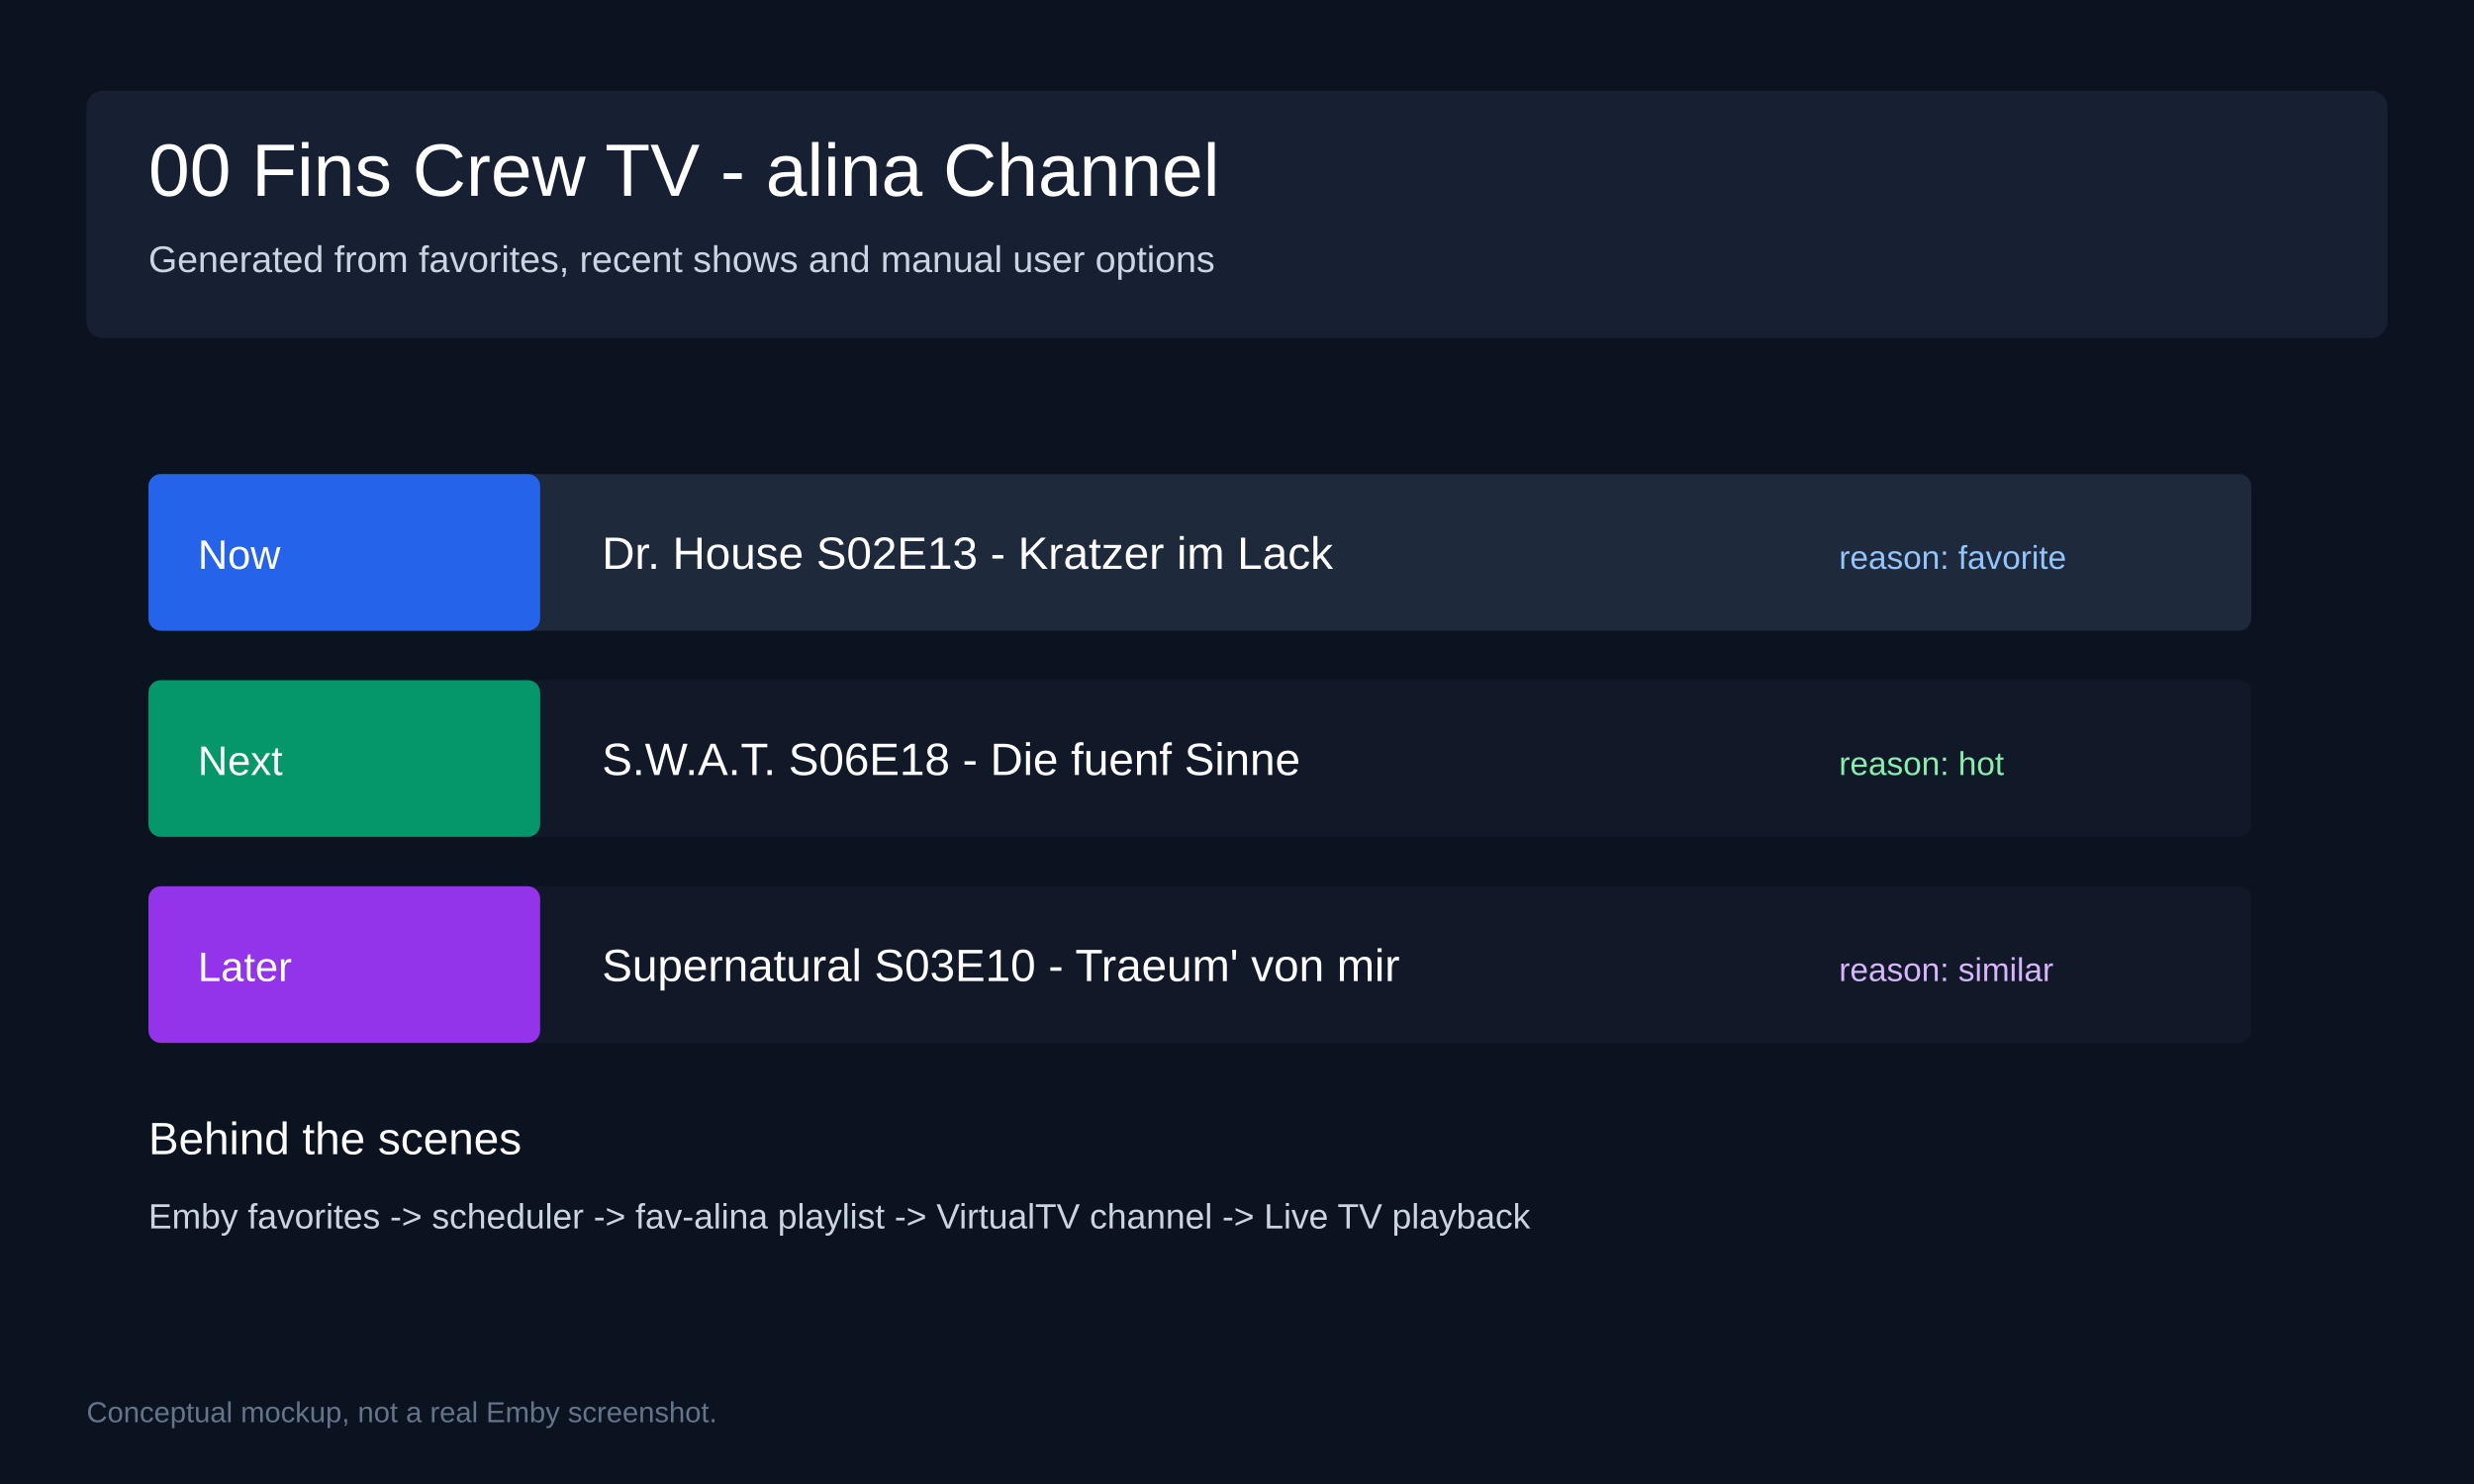
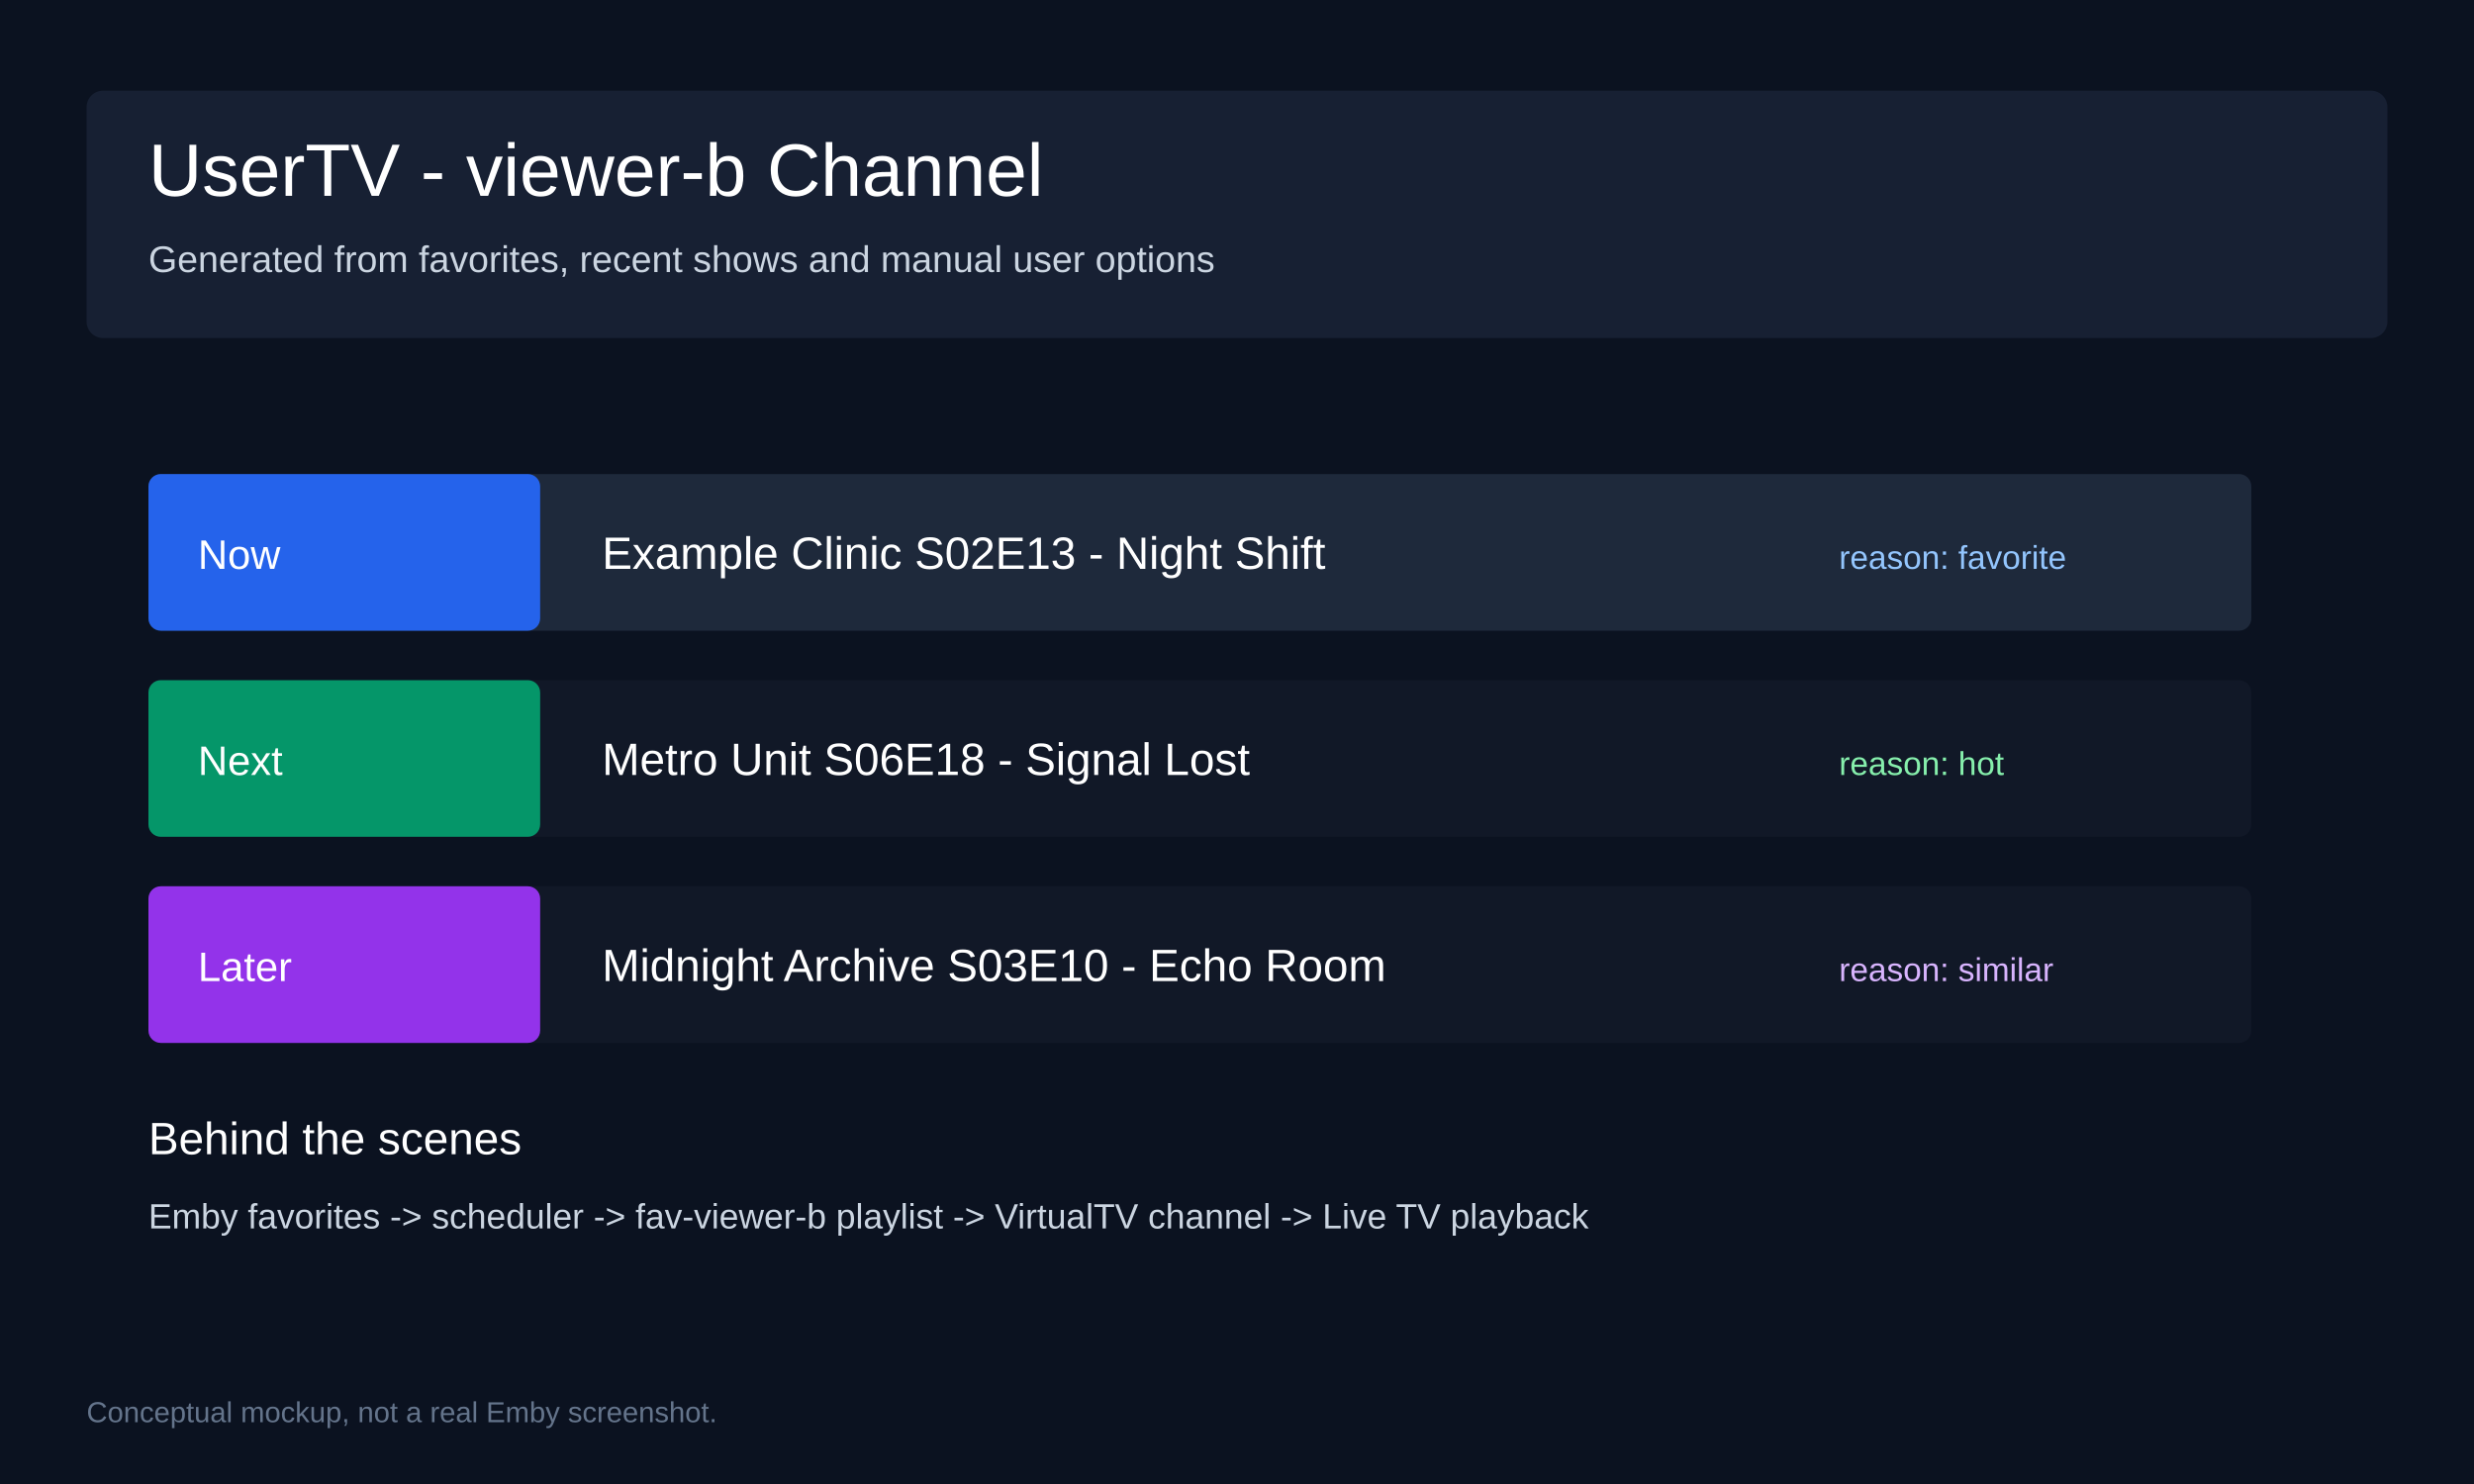
<svg xmlns="http://www.w3.org/2000/svg" width="1200" height="720" viewBox="0 0 1200 720" role="img" aria-labelledby="title desc">
  <rect width="1200" height="720" fill="#0b1220" />
  <rect x="42" y="44" width="1116" height="120" rx="8" fill="#172033" />
-   <text x="72" y="95" font-family="Arial, sans-serif" font-size="36" fill="#fff">00 Fins Crew TV - alina Channel</text>
+   <text x="72" y="95" font-family="Arial, sans-serif" font-size="36" fill="#fff">UserTV - viewer-b Channel</text>
  <text x="72" y="132" font-family="Arial, sans-serif" font-size="18" fill="#cbd5e1">Generated from favorites, recent shows and manual user options</text>
  <g transform="translate(72,230)">
    <rect width="1020" height="76" rx="6" fill="#1e293b" />
    <rect width="190" height="76" rx="6" fill="#2563eb" />
    <text x="24" y="46" font-family="Arial, sans-serif" font-size="20" fill="#fff">Now</text>
-     <text x="220" y="46" font-family="Arial, sans-serif" font-size="22" fill="#fff">Dr. House S02E13 - Kratzer im Lack</text>
+     <text x="220" y="46" font-family="Arial, sans-serif" font-size="22" fill="#fff">Example Clinic S02E13 - Night Shift</text>
    <text x="820" y="46" font-family="Arial, sans-serif" font-size="16" fill="#93c5fd">reason: favorite</text>
  </g>
  <g transform="translate(72,330)">
    <rect width="1020" height="76" rx="6" fill="#111827" />
    <rect width="190" height="76" rx="6" fill="#059669" />
    <text x="24" y="46" font-family="Arial, sans-serif" font-size="20" fill="#fff">Next</text>
-     <text x="220" y="46" font-family="Arial, sans-serif" font-size="22" fill="#fff">S.W.A.T. S06E18 - Die fuenf Sinne</text>
+     <text x="220" y="46" font-family="Arial, sans-serif" font-size="22" fill="#fff">Metro Unit S06E18 - Signal Lost</text>
    <text x="820" y="46" font-family="Arial, sans-serif" font-size="16" fill="#86efac">reason: hot</text>
  </g>
  <g transform="translate(72,430)">
    <rect width="1020" height="76" rx="6" fill="#111827" />
    <rect width="190" height="76" rx="6" fill="#9333ea" />
    <text x="24" y="46" font-family="Arial, sans-serif" font-size="20" fill="#fff">Later</text>
-     <text x="220" y="46" font-family="Arial, sans-serif" font-size="22" fill="#fff">Supernatural S03E10 - Traeum' von mir</text>
+     <text x="220" y="46" font-family="Arial, sans-serif" font-size="22" fill="#fff">Midnight Archive S03E10 - Echo Room</text>
    <text x="820" y="46" font-family="Arial, sans-serif" font-size="16" fill="#d8b4fe">reason: similar</text>
  </g>
  <g transform="translate(72,560)">
    <text x="0" y="0" font-family="Arial, sans-serif" font-size="22" fill="#fff">Behind the scenes</text>
-     <text x="0" y="36" font-family="Arial, sans-serif" font-size="17" fill="#cbd5e1">Emby favorites -&gt; scheduler -&gt; fav-alina playlist -&gt; VirtualTV channel -&gt; Live TV playback</text>
+     <text x="0" y="36" font-family="Arial, sans-serif" font-size="17" fill="#cbd5e1">Emby favorites -&gt; scheduler -&gt; fav-viewer-b playlist -&gt; VirtualTV channel -&gt; Live TV playback</text>
  </g>
  <text x="42" y="690" font-family="Arial, sans-serif" font-size="14" fill="#64748b">Conceptual mockup, not a real Emby screenshot.</text>
</svg>
